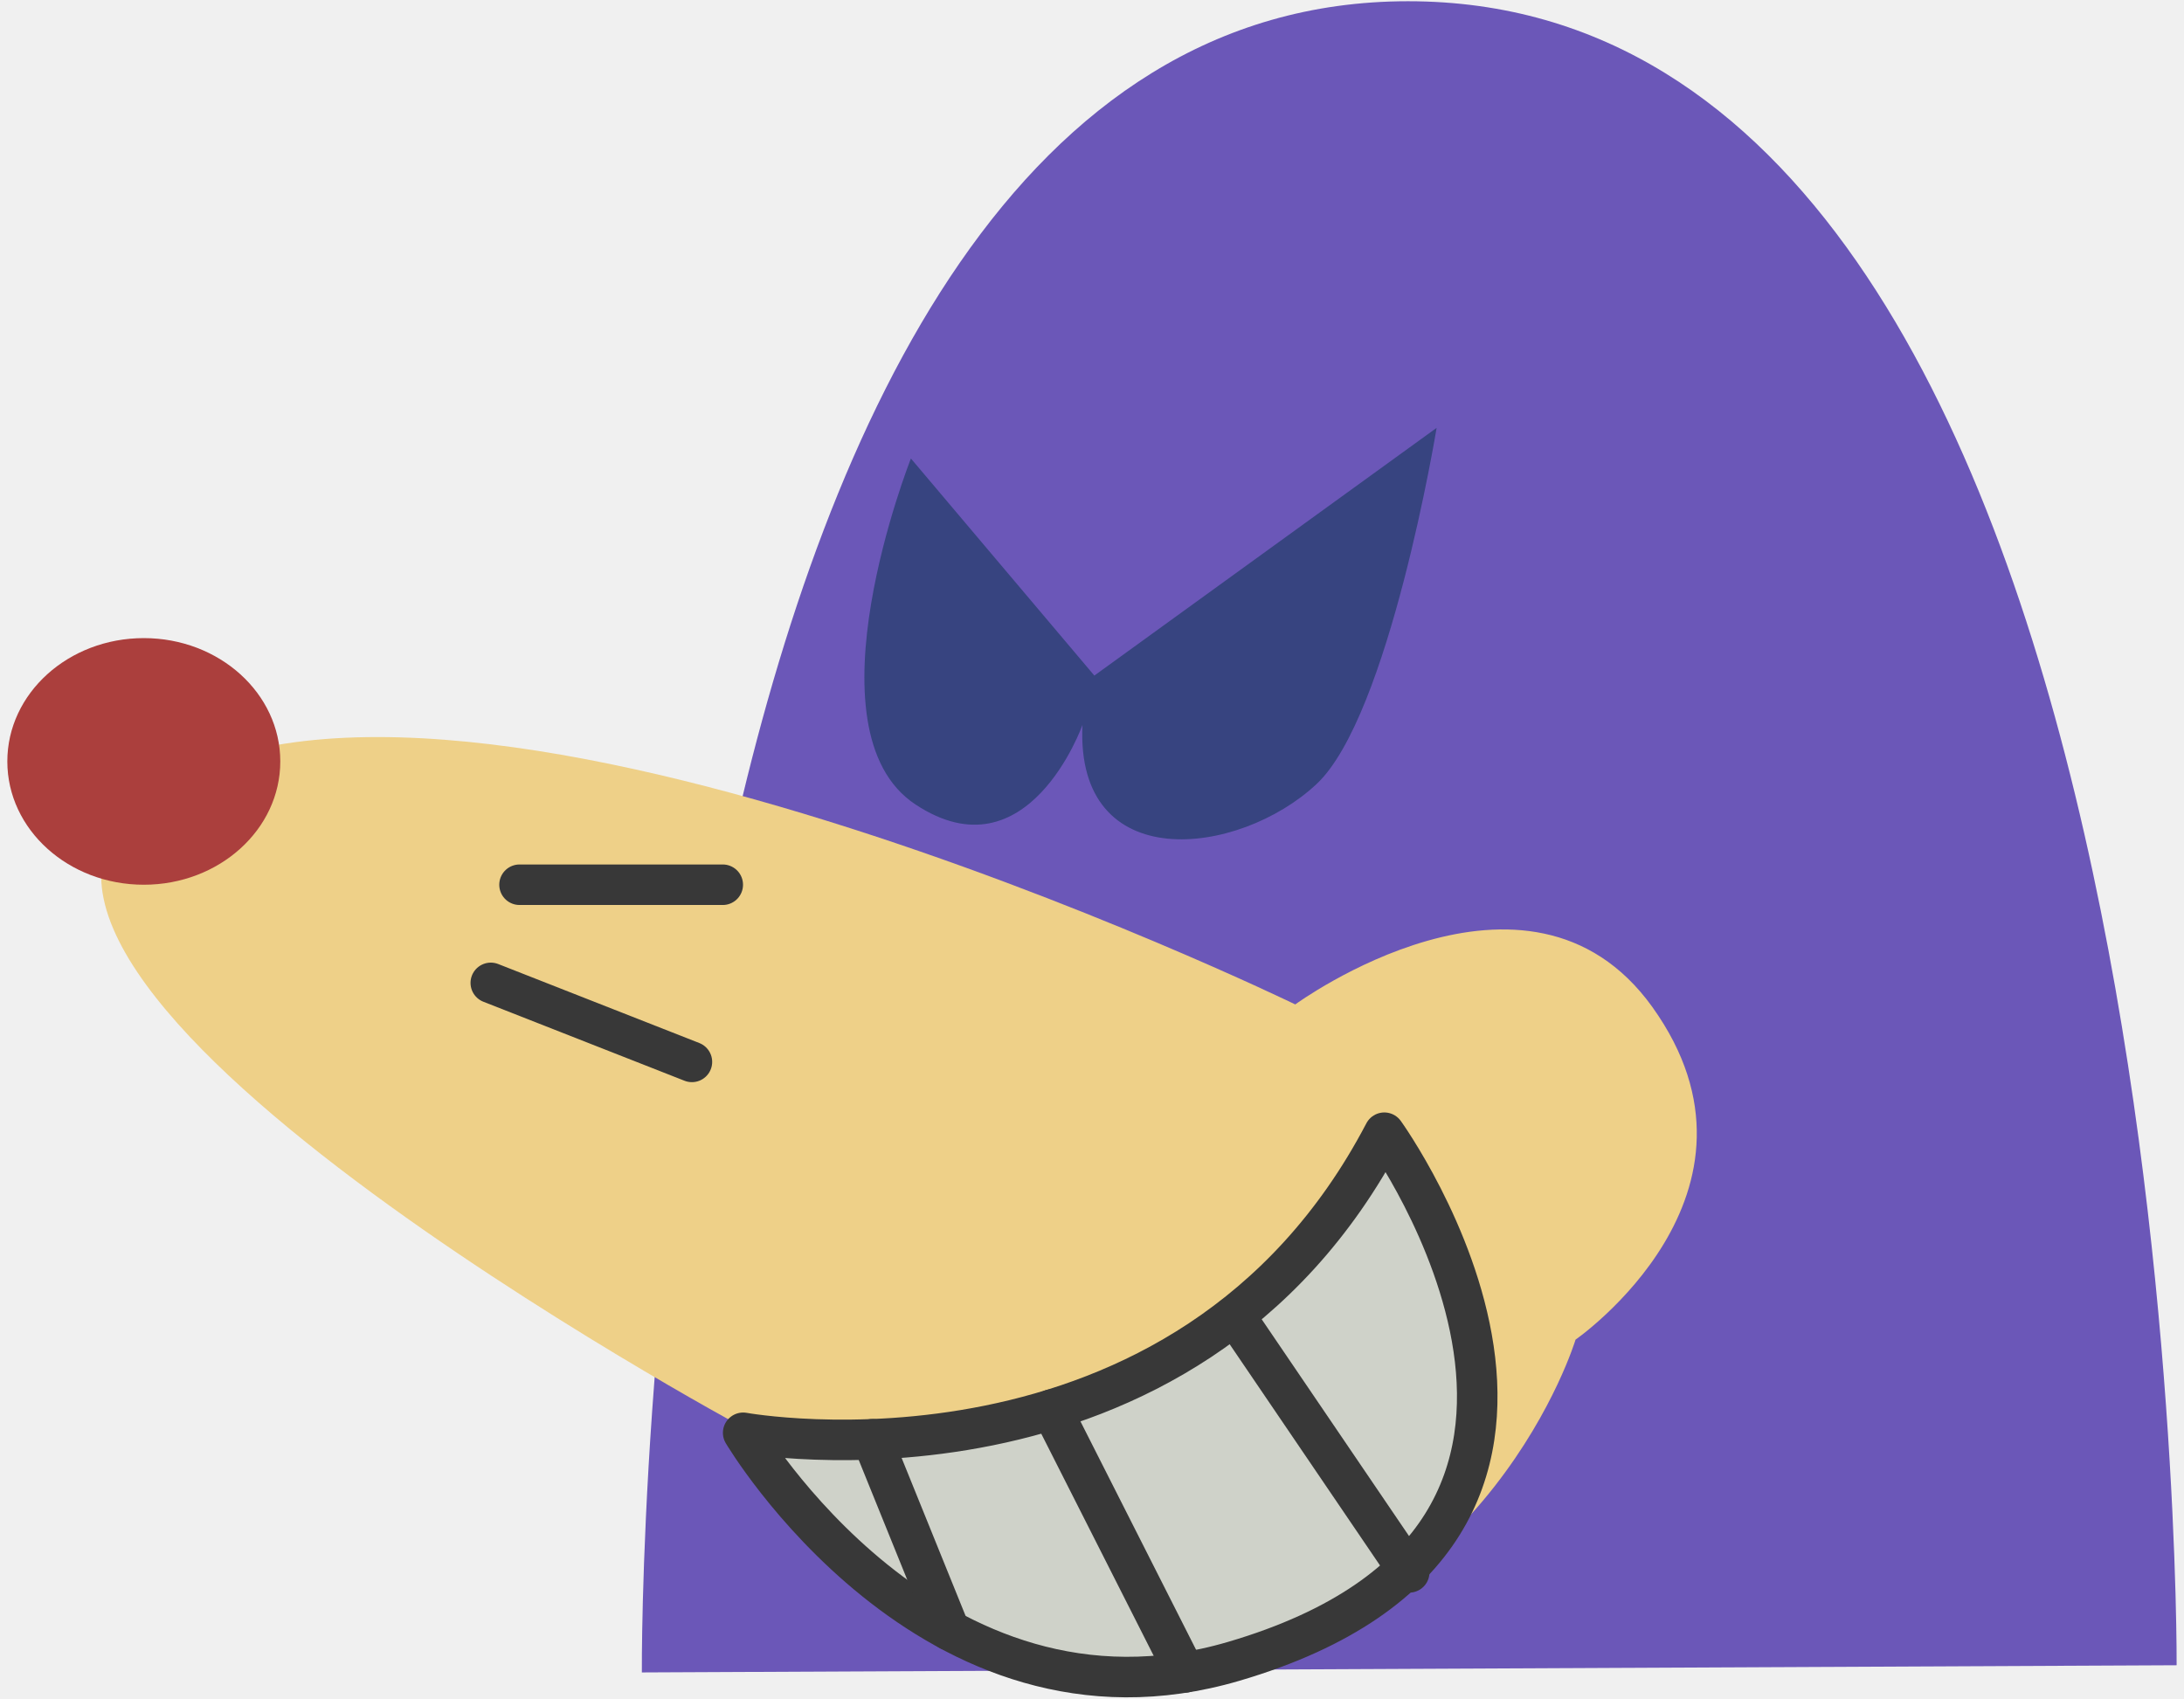
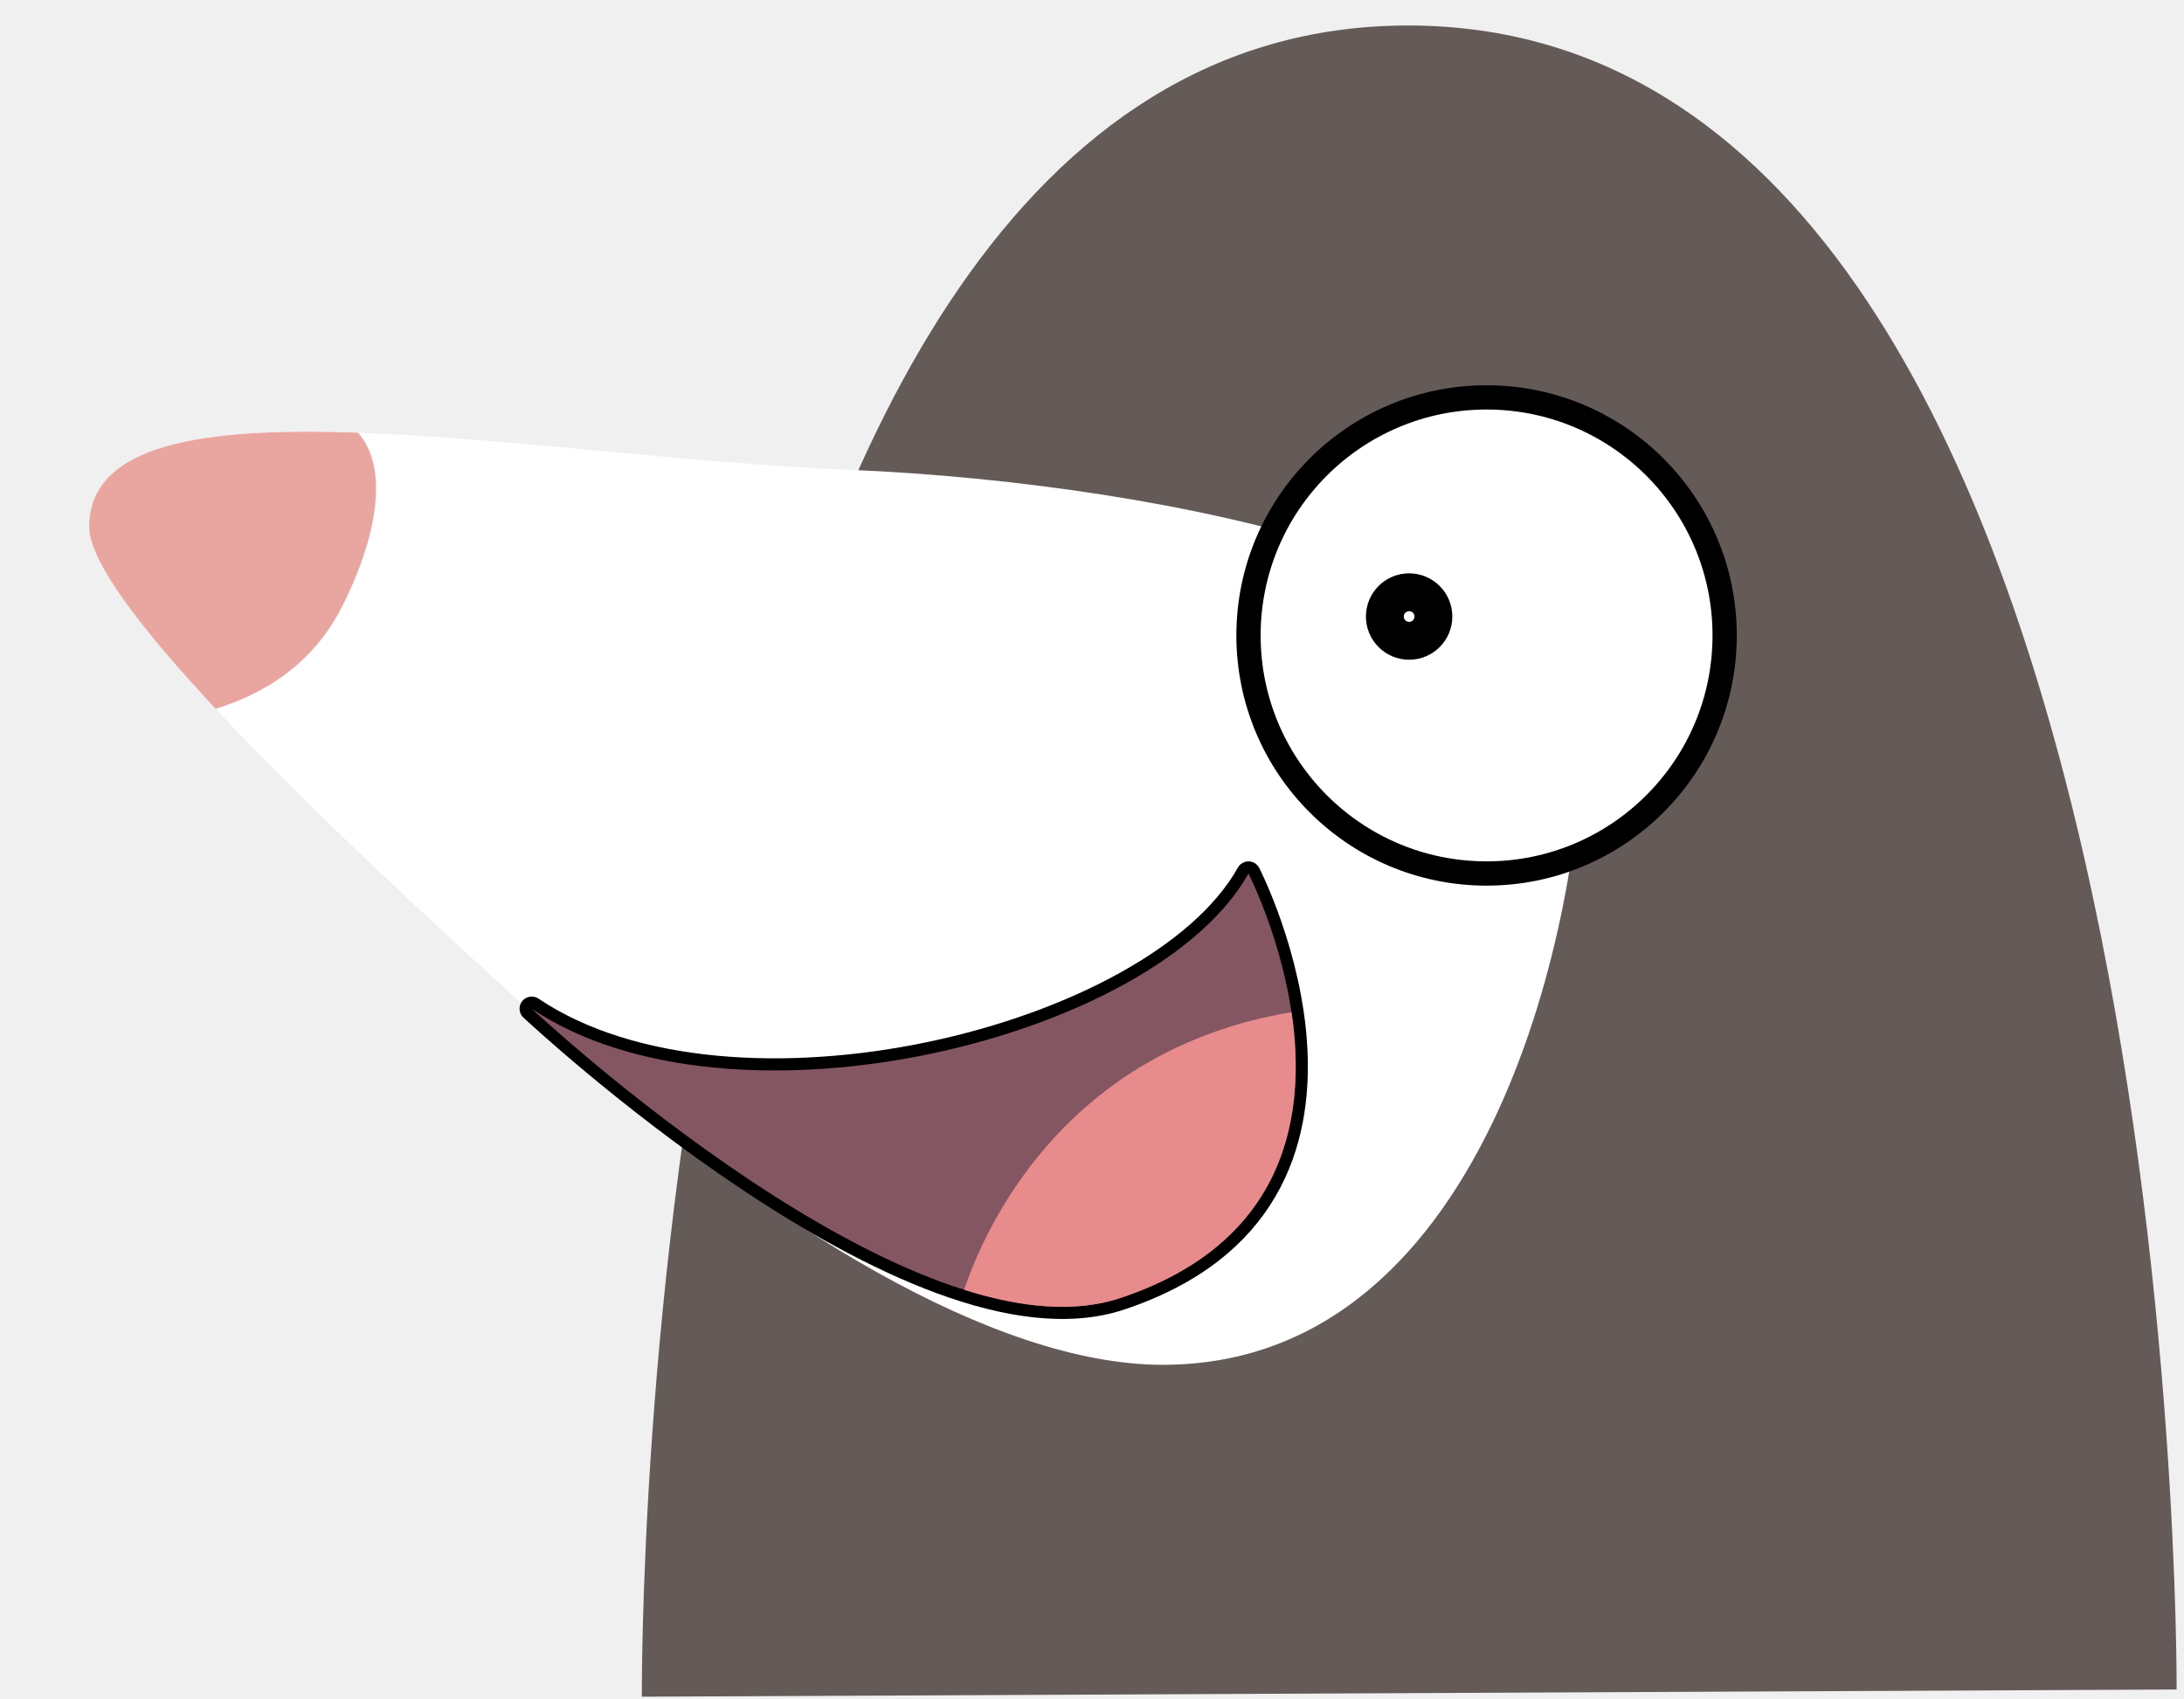
<svg xmlns="http://www.w3.org/2000/svg" width="100%" height="100%" viewBox="0 0 90 70" version="1.1" xml:space="preserve" style="fill-rule:evenodd;clip-rule:evenodd;stroke-linecap:round;stroke-linejoin:round;stroke-miterlimit:1.5;">
  <g id="Mole" transform="matrix(1,0,0,1,-950.014,-645.233)">
-     <path d="M976.464,714.158C976.464,714.158 975.971,645.284 1008.04,645.284C1040.11,645.284 1039.71,713.862 1039.71,713.862L976.464,714.158Z" style="fill:rgb(107,87,184);" />
-     <path d="M1003.39,686.628C1003.39,686.628 1012.98,679.608 1018.1,686.727C1023.62,694.423 1014.94,700.443 1014.94,700.443C1014.94,700.443 1011.47,711.994 998.656,714.158C989.292,715.74 980.698,704.093 980.698,704.093C980.698,704.093 946.119,685.49 955.94,678.119C967.719,669.28 1003.39,686.628 1003.39,686.628Z" style="fill:rgb(238,208,136);" />
-     <ellipse cx="955.94" cy="676.613" rx="5.624" ry="5.082" style="fill:rgb(171,63,61);" />
-     <g transform="matrix(1,0,0,1,0.315753,-1.13687e-13)">
-       <path d="M987.236,664.129L994.795,673.075L1008.9,662.866C1008.9,662.866 1006.95,674.745 1003.95,677.548C1000.74,680.548 994.01,681.356 994.305,675.11C994.305,675.11 992.059,681.442 987.428,678.39C982.797,675.338 987.236,664.129 987.236,664.129Z" style="fill:rgb(55,68,128);" />
+     <g transform="matrix(1,0,0,1,0,1)">
+       <path d="M976.464,714.158C976.464,714.158 975.971,645.284 1008.04,645.284C1040.11,645.284 1039.71,713.862 1039.71,713.862L976.464,714.158Z" style="fill:rgb(100,91,88);" />
    </g>
-     <g id="Border">
-       <path d="M980.639,704.282C980.639,704.282 998.848,707.597 1007.06,691.915C1007.06,691.915 1018.94,708.39 1000.85,713.702C988.372,717.365 980.639,704.282 980.639,704.282Z" style="fill:rgb(207,210,201);stroke:rgb(56,56,56);stroke-width:1.67px;" />
-       <g transform="matrix(1,0,0,1,0.315753,-1.13687e-13)">
-         <path d="M985.641,704.55L988.831,712.427" style="fill:none;stroke:rgb(56,56,56);stroke-width:1.67px;" />
+     <g transform="matrix(1,0,0,1,0,1)">
+       <g transform="matrix(1,0,0,1,950.777,642.737)">
+         <path d="M34.183,20.855C47.91,21.424 64.414,25.252 64.414,31.949C64.414,38.646 60.888,57.743 47.149,57.743C40.214,57.743 30.883,51.976 22.657,44.579C14.59,37.324 2.912,26.529 2.912,23.213C2.912,16.516 20.792,20.3 34.183,20.855Z" style="fill:white;" />
      </g>
-       <g transform="matrix(1,0,0,1,0.315753,-1.13687e-13)">
-         <path d="M993.039,703.323L998.524,714.158" style="fill:none;stroke:rgb(56,56,56);stroke-width:1.67px;" />
+       <g transform="matrix(1,0,0,1,950.777,642.737)">
+         <path d="M8.125,30.71C5.048,27.418 2.912,24.631 2.912,23.213C2.912,19.78 7.61,19.101 13.993,19.33C15.498,21.064 14.417,24.367 13.34,26.484C12.257,28.614 10.485,29.974 8.125,30.71Z" style="fill:rgb(233,166,161);" />
      </g>
-       <path d="M970.239,685.74L978.527,688.996" style="fill:none;stroke:rgb(56,56,56);stroke-width:1.67px;" />
-       <path d="M971.423,681.695L979.798,681.695" style="fill:none;stroke:rgb(56,56,56);stroke-width:1.67px;" />
-       <g transform="matrix(1,0,0,1,0.315753,-1.13687e-13)">
-         <path d="M1001,700.072L1007.77,710.034" style="fill:none;stroke:rgb(56,56,56);stroke-width:1.67px;" />
+       <g transform="matrix(1,0,0,1,945.715,641.835)">
+         <circle cx="65.559" cy="28.586" r="9.811" style="fill:white;stroke:black;stroke-width:1px;" />
+       </g>
+       <g transform="matrix(0.0795053,0,0,0.0795053,1002.87,667.369)">
+         <circle cx="65.559" cy="28.586" r="9.811" style="fill:white;stroke:black;stroke-width:25.16px;" />
+       </g>
+       <g transform="matrix(1,0,0,1,950.014,645.233)">
+         <path d="M21.911,40.571C30.17,46.119 47.626,41.84 51.448,35C51.448,35 58.35,48.439 46.166,52.496C37.645,55.334 21.911,40.571 21.911,40.571Z" style="fill:none;stroke:black;stroke-width:1px;" />
+         <path d="M21.911,40.571C30.17,46.119 47.626,41.84 51.448,35C51.448,35 58.35,48.439 46.166,52.496C37.645,55.334 21.911,40.571 21.911,40.571Z" style="fill:rgb(132,86,98);" />
+       </g>
+       <g transform="matrix(1,0,0,1,950.014,645.233)">
+         <path d="M39.731,52.156C40.514,49.808 43.73,42.295 53.222,40.714C53.846,44.886 53.07,50.197 46.166,52.496C44.289,53.122 42.063,52.893 39.731,52.156Z" style="fill:rgb(232,139,140);" />
      </g>
    </g>
  </g>
</svg>
